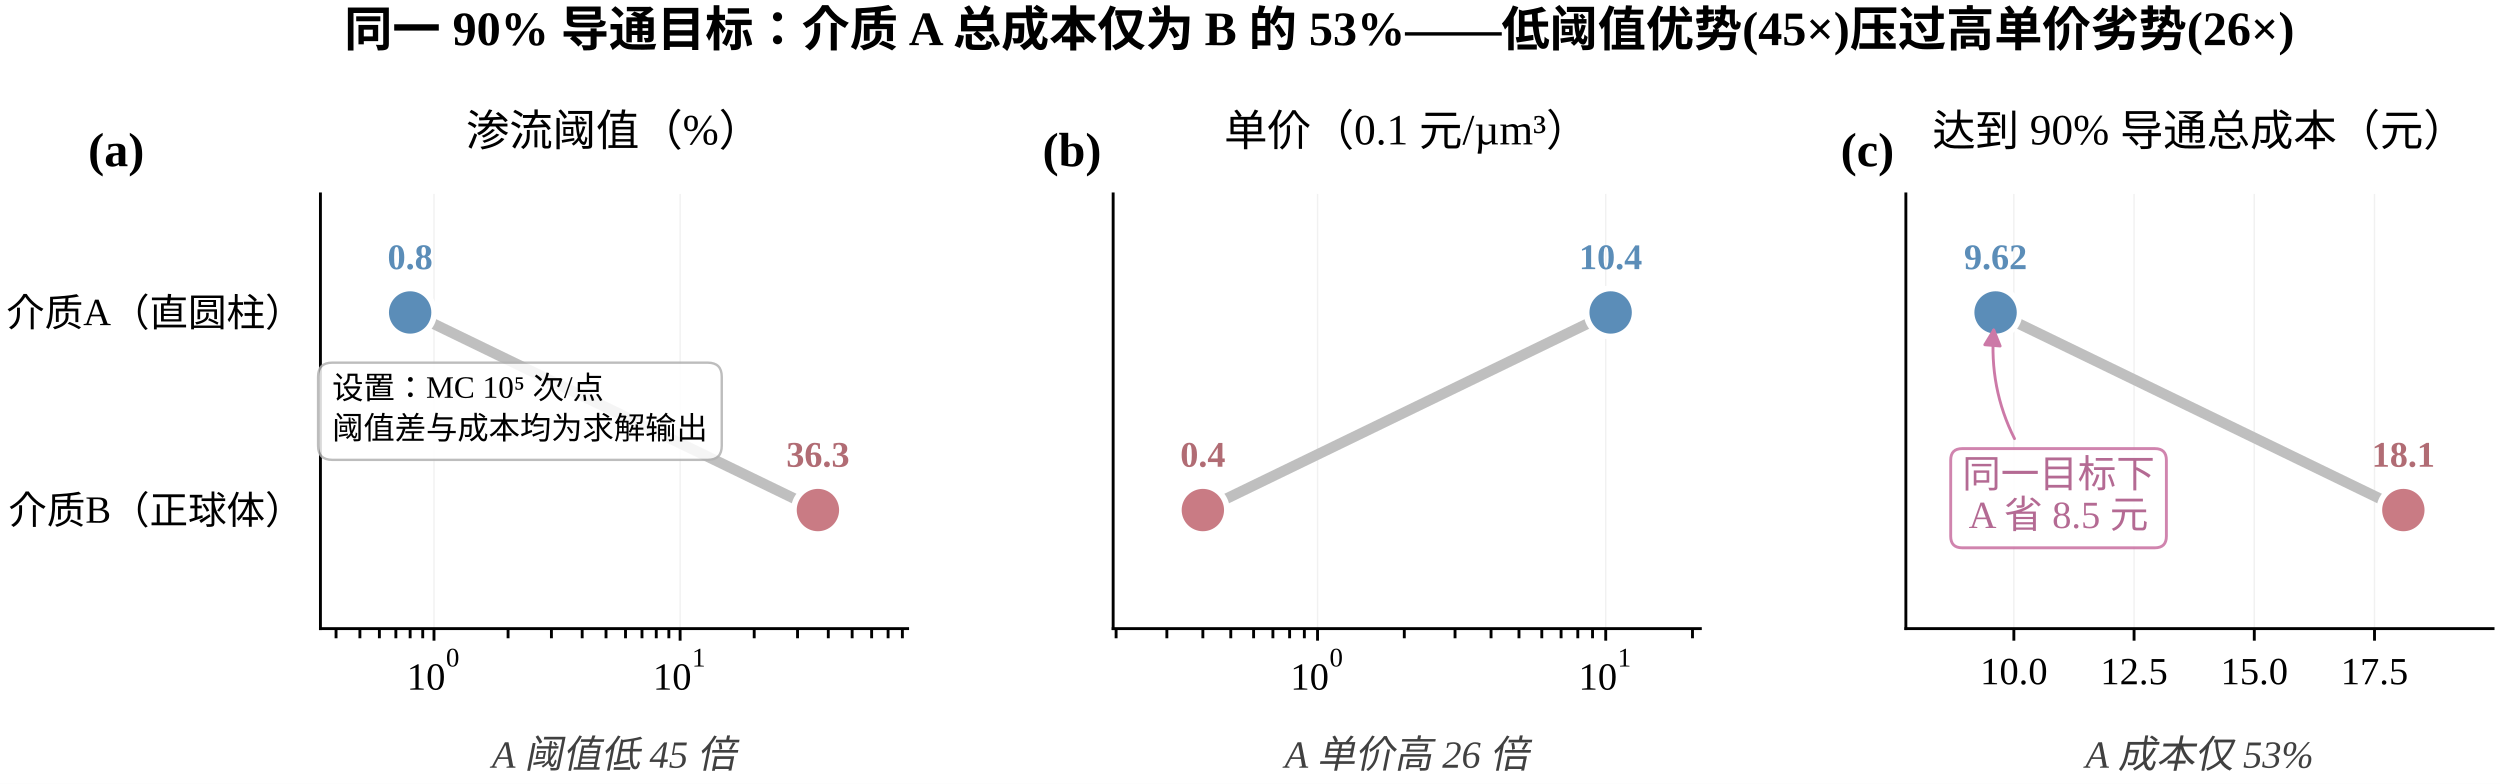
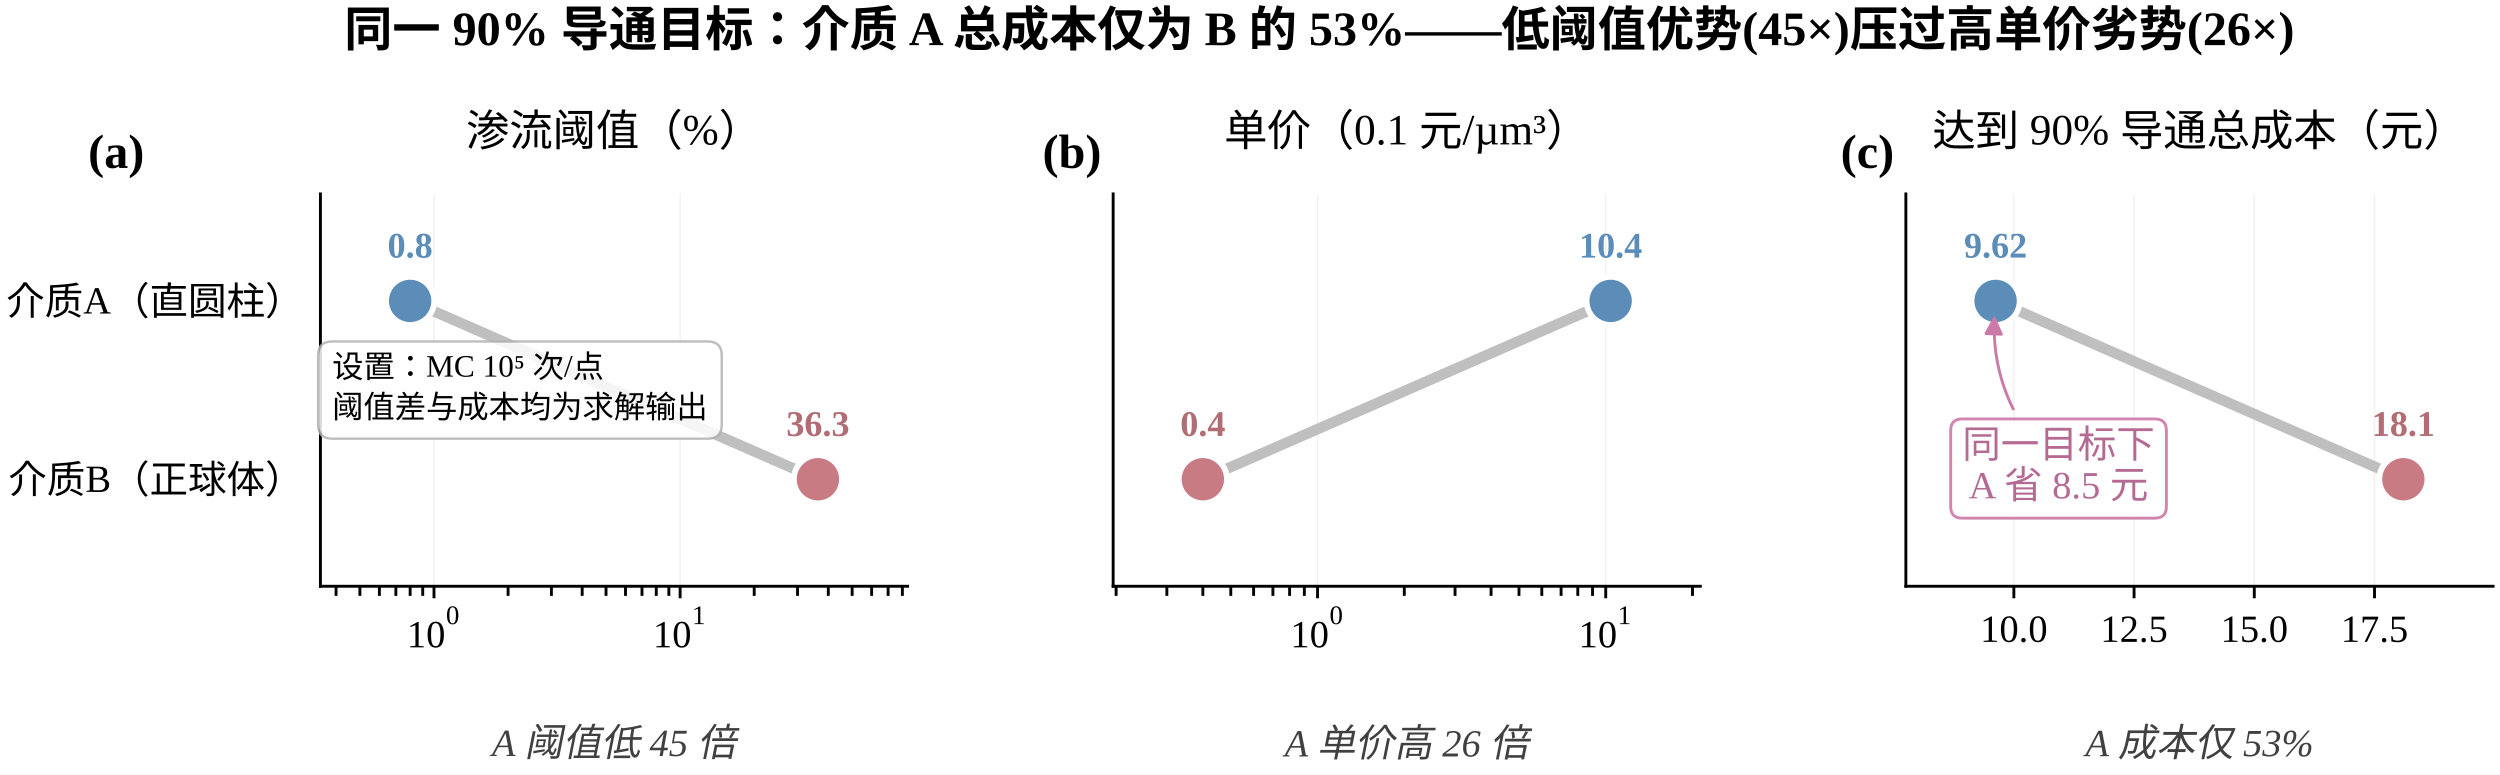
- <svg xmlns="http://www.w3.org/2000/svg" xmlns:xlink="http://www.w3.org/1999/xlink" width="519.304pt" height="162.832pt" viewBox="0 0 519.304 162.832" version="1.1">
+ <svg xmlns="http://www.w3.org/2000/svg" xmlns:xlink="http://www.w3.org/1999/xlink" width="519.304pt" height="160.864pt" viewBox="0 0 519.304 160.864" version="1.1">
  <defs>
    <style type="text/css">*{stroke-linejoin: round; stroke-linecap: butt}</style>
  </defs>
  <g id="figure_1">
    <g id="patch_1">
-       <path d="M 0 162.832  L 519.304 162.832  L 519.304 0  L 0 0  z " style="fill: #ffffff" />
+       <path d="M 0 160.864  L 519.304 160.864  L 519.304 0  L 0 0  z " style="fill: #ffffff" />
    </g>
    <g id="axes_1">
      <g id="patch_2">
-         <path d="M 66.56 130.577  L 188.534 130.577  L 188.534 40.28  L 66.56 40.28  z " style="fill: #ffffff" />
+         <path d="M 66.56 121.777  L 188.534 121.777  L 188.534 40.28  L 66.56 40.28  z " style="fill: #ffffff" />
      </g>
      <g id="matplotlib.axis_1">
        <g id="xtick_1">
          <g id="line2d_1">
-             <path d="M 90.149 130.577  L 90.149 40.28  " clip-path="url(#p84f696a028)" style="fill: none; stroke: #bfbfbf; stroke-opacity: 0.22; stroke-width: 0.3; stroke-linecap: square" />
+             <path d="M 90.149 121.777  L 90.149 40.28  " clip-path="url(#pc37c2bfaa3)" style="fill: none; stroke: #bfbfbf; stroke-opacity: 0.22; stroke-width: 0.3; stroke-linecap: square" />
          </g>
          <g id="line2d_2">
            <defs>
-               <path id="mf8082198b6" d="M 0 0  L 0 2.5  " style="stroke: #000000; stroke-width: 0.6" />
+               <path id="m2e1283805d" d="M 0 0  L 0 2.5  " style="stroke: #000000; stroke-width: 0.6" />
            </defs>
            <g>
-               <use xlink:href="#mf8082198b6" x="90.149" y="130.577" style="stroke: #000000; stroke-width: 0.6" />
+               <use xlink:href="#m2e1283805d" x="90.149" y="121.777" style="stroke: #000000; stroke-width: 0.6" />
            </g>
          </g>
          <g id="text_1">
-             <g transform="translate(84.50941 143.6656)">
+             <g transform="translate(84.50941 134.8656)">
              <text>
                <tspan x="0" y="-0.407" style="font-size: 8px; font-family: 'Times New Roman'">1</tspan>
                <tspan x="4" y="-0.407" style="font-size: 8px; font-family: 'Times New Roman'">0</tspan>
                <tspan x="8.12" y="-5.216" style="font-size: 5.6px; font-family: 'Times New Roman'">0</tspan>
              </text>
            </g>
          </g>
        </g>
        <g id="xtick_2">
          <g id="line2d_3">
-             <path d="M 141.274 130.577  L 141.274 40.28  " clip-path="url(#p84f696a028)" style="fill: none; stroke: #bfbfbf; stroke-opacity: 0.22; stroke-width: 0.3; stroke-linecap: square" />
+             <path d="M 141.274 121.777  L 141.274 40.28  " clip-path="url(#pc37c2bfaa3)" style="fill: none; stroke: #bfbfbf; stroke-opacity: 0.22; stroke-width: 0.3; stroke-linecap: square" />
          </g>
          <g id="line2d_4">
            <g>
-               <use xlink:href="#mf8082198b6" x="141.274" y="130.577" style="stroke: #000000; stroke-width: 0.6" />
+               <use xlink:href="#m2e1283805d" x="141.274" y="121.777" style="stroke: #000000; stroke-width: 0.6" />
            </g>
          </g>
          <g id="text_2">
-             <g transform="translate(135.6341 143.6656)">
+             <g transform="translate(135.6341 134.8656)">
              <text>
                <tspan x="0" y="-0.407" style="font-size: 8px; font-family: 'Times New Roman'">1</tspan>
                <tspan x="4" y="-0.407" style="font-size: 8px; font-family: 'Times New Roman'">0</tspan>
                <tspan x="8.12" y="-5.216" style="font-size: 5.6px; font-family: 'Times New Roman'">1</tspan>
              </text>
            </g>
          </g>
        </g>
        <g id="xtick_3">
          <g id="line2d_5">
            <defs>
-               <path id="m99b3f344c2" d="M 0 0  L 0 2  " style="stroke: #000000; stroke-width: 0.6" />
+               <path id="m98c92df655" d="M 0 0  L 0 2  " style="stroke: #000000; stroke-width: 0.6" />
            </defs>
            <g>
-               <use xlink:href="#m99b3f344c2" x="69.805" y="130.577" style="stroke: #000000; stroke-width: 0.6" />
+               <use xlink:href="#m98c92df655" x="69.805" y="121.777" style="stroke: #000000; stroke-width: 0.6" />
            </g>
          </g>
        </g>
        <g id="xtick_4">
          <g id="line2d_6">
            <g>
-               <use xlink:href="#m99b3f344c2" x="74.759" y="130.577" style="stroke: #000000; stroke-width: 0.6" />
+               <use xlink:href="#m98c92df655" x="74.759" y="121.777" style="stroke: #000000; stroke-width: 0.6" />
            </g>
          </g>
        </g>
        <g id="xtick_5">
          <g id="line2d_7">
            <g>
-               <use xlink:href="#m99b3f344c2" x="78.807" y="130.577" style="stroke: #000000; stroke-width: 0.6" />
+               <use xlink:href="#m98c92df655" x="78.807" y="121.777" style="stroke: #000000; stroke-width: 0.6" />
            </g>
          </g>
        </g>
        <g id="xtick_6">
          <g id="line2d_8">
            <g>
-               <use xlink:href="#m99b3f344c2" x="82.23" y="130.577" style="stroke: #000000; stroke-width: 0.6" />
+               <use xlink:href="#m98c92df655" x="82.23" y="121.777" style="stroke: #000000; stroke-width: 0.6" />
            </g>
          </g>
        </g>
        <g id="xtick_7">
          <g id="line2d_9">
            <g>
-               <use xlink:href="#m99b3f344c2" x="85.195" y="130.577" style="stroke: #000000; stroke-width: 0.6" />
+               <use xlink:href="#m98c92df655" x="85.195" y="121.777" style="stroke: #000000; stroke-width: 0.6" />
            </g>
          </g>
        </g>
        <g id="xtick_8">
          <g id="line2d_10">
            <g>
-               <use xlink:href="#m99b3f344c2" x="87.81" y="130.577" style="stroke: #000000; stroke-width: 0.6" />
+               <use xlink:href="#m98c92df655" x="87.81" y="121.777" style="stroke: #000000; stroke-width: 0.6" />
            </g>
          </g>
        </g>
        <g id="xtick_9">
          <g id="line2d_11">
            <g>
-               <use xlink:href="#m99b3f344c2" x="105.539" y="130.577" style="stroke: #000000; stroke-width: 0.6" />
+               <use xlink:href="#m98c92df655" x="105.539" y="121.777" style="stroke: #000000; stroke-width: 0.6" />
            </g>
          </g>
        </g>
        <g id="xtick_10">
          <g id="line2d_12">
            <g>
-               <use xlink:href="#m99b3f344c2" x="114.542" y="130.577" style="stroke: #000000; stroke-width: 0.6" />
+               <use xlink:href="#m98c92df655" x="114.542" y="121.777" style="stroke: #000000; stroke-width: 0.6" />
            </g>
          </g>
        </g>
        <g id="xtick_11">
          <g id="line2d_13">
            <g>
-               <use xlink:href="#m99b3f344c2" x="120.93" y="130.577" style="stroke: #000000; stroke-width: 0.6" />
+               <use xlink:href="#m98c92df655" x="120.93" y="121.777" style="stroke: #000000; stroke-width: 0.6" />
            </g>
          </g>
        </g>
        <g id="xtick_12">
          <g id="line2d_14">
            <g>
-               <use xlink:href="#m99b3f344c2" x="125.884" y="130.577" style="stroke: #000000; stroke-width: 0.6" />
+               <use xlink:href="#m98c92df655" x="125.884" y="121.777" style="stroke: #000000; stroke-width: 0.6" />
            </g>
          </g>
        </g>
        <g id="xtick_13">
          <g id="line2d_15">
            <g>
-               <use xlink:href="#m99b3f344c2" x="129.932" y="130.577" style="stroke: #000000; stroke-width: 0.6" />
+               <use xlink:href="#m98c92df655" x="129.932" y="121.777" style="stroke: #000000; stroke-width: 0.6" />
            </g>
          </g>
        </g>
        <g id="xtick_14">
          <g id="line2d_16">
            <g>
-               <use xlink:href="#m99b3f344c2" x="133.355" y="130.577" style="stroke: #000000; stroke-width: 0.6" />
+               <use xlink:href="#m98c92df655" x="133.355" y="121.777" style="stroke: #000000; stroke-width: 0.6" />
            </g>
          </g>
        </g>
        <g id="xtick_15">
          <g id="line2d_17">
            <g>
-               <use xlink:href="#m99b3f344c2" x="136.32" y="130.577" style="stroke: #000000; stroke-width: 0.6" />
+               <use xlink:href="#m98c92df655" x="136.32" y="121.777" style="stroke: #000000; stroke-width: 0.6" />
            </g>
          </g>
        </g>
        <g id="xtick_16">
          <g id="line2d_18">
            <g>
-               <use xlink:href="#m99b3f344c2" x="138.935" y="130.577" style="stroke: #000000; stroke-width: 0.6" />
+               <use xlink:href="#m98c92df655" x="138.935" y="121.777" style="stroke: #000000; stroke-width: 0.6" />
            </g>
          </g>
        </g>
        <g id="xtick_17">
          <g id="line2d_19">
            <g>
-               <use xlink:href="#m99b3f344c2" x="156.664" y="130.577" style="stroke: #000000; stroke-width: 0.6" />
+               <use xlink:href="#m98c92df655" x="156.664" y="121.777" style="stroke: #000000; stroke-width: 0.6" />
            </g>
          </g>
        </g>
        <g id="xtick_18">
          <g id="line2d_20">
            <g>
-               <use xlink:href="#m99b3f344c2" x="165.667" y="130.577" style="stroke: #000000; stroke-width: 0.6" />
+               <use xlink:href="#m98c92df655" x="165.667" y="121.777" style="stroke: #000000; stroke-width: 0.6" />
            </g>
          </g>
        </g>
        <g id="xtick_19">
          <g id="line2d_21">
            <g>
-               <use xlink:href="#m99b3f344c2" x="172.054" y="130.577" style="stroke: #000000; stroke-width: 0.6" />
+               <use xlink:href="#m98c92df655" x="172.054" y="121.777" style="stroke: #000000; stroke-width: 0.6" />
            </g>
          </g>
        </g>
        <g id="xtick_20">
          <g id="line2d_22">
            <g>
-               <use xlink:href="#m99b3f344c2" x="177.009" y="130.577" style="stroke: #000000; stroke-width: 0.6" />
+               <use xlink:href="#m98c92df655" x="177.009" y="121.777" style="stroke: #000000; stroke-width: 0.6" />
            </g>
          </g>
        </g>
        <g id="xtick_21">
          <g id="line2d_23">
            <g>
-               <use xlink:href="#m99b3f344c2" x="181.057" y="130.577" style="stroke: #000000; stroke-width: 0.6" />
+               <use xlink:href="#m98c92df655" x="181.057" y="121.777" style="stroke: #000000; stroke-width: 0.6" />
            </g>
          </g>
        </g>
        <g id="xtick_22">
          <g id="line2d_24">
            <g>
-               <use xlink:href="#m99b3f344c2" x="184.479" y="130.577" style="stroke: #000000; stroke-width: 0.6" />
+               <use xlink:href="#m98c92df655" x="184.479" y="121.777" style="stroke: #000000; stroke-width: 0.6" />
            </g>
          </g>
        </g>
        <g id="xtick_23">
          <g id="line2d_25">
            <g>
-               <use xlink:href="#m99b3f344c2" x="187.444" y="130.577" style="stroke: #000000; stroke-width: 0.6" />
+               <use xlink:href="#m98c92df655" x="187.444" y="121.777" style="stroke: #000000; stroke-width: 0.6" />
            </g>
          </g>
        </g>
      </g>
      <g id="matplotlib.axis_2">
        <g id="ytick_1">
          <g id="line2d_26" />
          <g id="text_3">
-             <text style="font-size: 8px; font-family: 'Times New Roman', 'STIXGeneral', 'DejaVu Serif', 'SimSun', 'STSong', 'STZhongsong', 'Microsoft YaHei', 'SimHei'; text-anchor: end" x="63.06" y="67.785" transform="rotate(-0 63.06 67.7852)">介质A（直圆柱）</text>
+             <text style="font-size: 8px; font-family: 'Times New Roman', 'STIXGeneral', 'DejaVu Serif', 'SimSun', 'STSong', 'STZhongsong', 'Microsoft YaHei', 'SimHei'; text-anchor: end" x="63.06" y="65.385" transform="rotate(-0 63.06 65.38519)">介质A（直圆柱）</text>
          </g>
        </g>
        <g id="ytick_2">
          <g id="line2d_27" />
          <g id="text_4">
-             <text style="font-size: 8px; font-family: 'Times New Roman', 'STIXGeneral', 'DejaVu Serif', 'SimSun', 'STSong', 'STZhongsong', 'Microsoft YaHei', 'SimHei'; text-anchor: end" x="63.06" y="108.829" transform="rotate(-0 63.06 108.8292)">介质B（正球体）</text>
+             <text style="font-size: 8px; font-family: 'Times New Roman', 'STIXGeneral', 'DejaVu Serif', 'SimSun', 'STSong', 'STZhongsong', 'Microsoft YaHei', 'SimHei'; text-anchor: end" x="63.06" y="102.429" transform="rotate(-0 63.06 102.4292)">介质B（正球体）</text>
          </g>
        </g>
      </g>
      <g id="line2d_28">
-         <path d="M 85.195 64.906  L 169.899 105.95  " clip-path="url(#p84f696a028)" style="fill: none; stroke: #bfbfbf; stroke-width: 2.2; stroke-linecap: square" />
+         <path d="M 85.195 62.506  L 169.899 99.55  " clip-path="url(#pc37c2bfaa3)" style="fill: none; stroke: #bfbfbf; stroke-width: 2.2; stroke-linecap: square" />
      </g>
      <g id="patch_3">
-         <path d="M 66.56 130.577  L 66.56 40.28  " style="fill: none; stroke: #000000; stroke-width: 0.6; stroke-linejoin: miter; stroke-linecap: square" />
+         <path d="M 66.56 121.777  L 66.56 40.28  " style="fill: none; stroke: #000000; stroke-width: 0.6; stroke-linejoin: miter; stroke-linecap: square" />
      </g>
      <g id="patch_4">
-         <path d="M 66.56 130.577  L 188.534 130.577  " style="fill: none; stroke: #000000; stroke-width: 0.6; stroke-linejoin: miter; stroke-linecap: square" />
+         <path d="M 66.56 121.777  L 188.534 121.777  " style="fill: none; stroke: #000000; stroke-width: 0.6; stroke-linejoin: miter; stroke-linecap: square" />
      </g>
      <g id="line2d_29">
        <defs>
-           <path id="md9b7b7afb7" d="M 0 5  C 1.326 5 2.598 4.473 3.536 3.536  C 4.473 2.598 5 1.326 5 0  C 5 -1.326 4.473 -2.598 3.536 -3.536  C 2.598 -4.473 1.326 -5 0 -5  C -1.326 -5 -2.598 -4.473 -3.536 -3.536  C -4.473 -2.598 -5 -1.326 -5 0  C -5 1.326 -4.473 2.598 -3.536 3.536  C -2.598 4.473 -1.326 5 0 5  z " style="stroke: #ffffff; stroke-width: 1.2" />
+           <path id="mb25aea9c39" d="M 0 5  C 1.326 5 2.598 4.473 3.536 3.536  C 4.473 2.598 5 1.326 5 0  C 5 -1.326 4.473 -2.598 3.536 -3.536  C 2.598 -4.473 1.326 -5 0 -5  C -1.326 -5 -2.598 -4.473 -3.536 -3.536  C -4.473 -2.598 -5 -1.326 -5 0  C -5 1.326 -4.473 2.598 -3.536 3.536  C -2.598 4.473 -1.326 5 0 5  z " style="stroke: #ffffff; stroke-width: 1.2" />
        </defs>
-         <g clip-path="url(#p84f696a028)">
-           <use xlink:href="#md9b7b7afb7" x="85.195" y="64.906" style="fill: #5b8db8; stroke: #ffffff; stroke-width: 1.2" />
+         <g clip-path="url(#pc37c2bfaa3)">
+           <use xlink:href="#mb25aea9c39" x="85.195" y="62.506" style="fill: #5b8db8; stroke: #ffffff; stroke-width: 1.2" />
        </g>
      </g>
      <g id="text_5">
-         <text style="font-weight: 700; font-size: 7.5px; font-family: 'Times New Roman', 'STIXGeneral', 'DejaVu Serif', 'SimSun', 'STSong', 'STZhongsong', 'Microsoft YaHei', 'SimHei'; text-anchor: middle; fill: #5b8db8" x="85.195" y="55.906" transform="rotate(-0 85.19492 55.90644)">0.8</text>
+         <text style="font-weight: 700; font-size: 7.5px; font-family: 'Times New Roman', 'STIXGeneral', 'DejaVu Serif', 'SimSun', 'STSong', 'STZhongsong', 'Microsoft YaHei', 'SimHei'; text-anchor: middle; fill: #5b8db8" x="85.195" y="53.506" transform="rotate(-0 85.19492 53.50644)">0.8</text>
      </g>
      <g id="line2d_30">
        <defs>
-           <path id="m320e3aeaca" d="M 0 5  C 1.326 5 2.598 4.473 3.536 3.536  C 4.473 2.598 5 1.326 5 0  C 5 -1.326 4.473 -2.598 3.536 -3.536  C 2.598 -4.473 1.326 -5 0 -5  C -1.326 -5 -2.598 -4.473 -3.536 -3.536  C -4.473 -2.598 -5 -1.326 -5 0  C -5 1.326 -4.473 2.598 -3.536 3.536  C -2.598 4.473 -1.326 5 0 5  z " style="stroke: #ffffff; stroke-width: 1.2" />
+           <path id="m82c1c2d9e1" d="M 0 5  C 1.326 5 2.598 4.473 3.536 3.536  C 4.473 2.598 5 1.326 5 0  C 5 -1.326 4.473 -2.598 3.536 -3.536  C 2.598 -4.473 1.326 -5 0 -5  C -1.326 -5 -2.598 -4.473 -3.536 -3.536  C -4.473 -2.598 -5 -1.326 -5 0  C -5 1.326 -4.473 2.598 -3.536 3.536  C -2.598 4.473 -1.326 5 0 5  z " style="stroke: #ffffff; stroke-width: 1.2" />
        </defs>
-         <g clip-path="url(#p84f696a028)">
-           <use xlink:href="#m320e3aeaca" x="169.899" y="105.95" style="fill: #c97b84; stroke: #ffffff; stroke-width: 1.2" />
+         <g clip-path="url(#pc37c2bfaa3)">
+           <use xlink:href="#m82c1c2d9e1" x="169.899" y="99.55" style="fill: #c97b84; stroke: #ffffff; stroke-width: 1.2" />
        </g>
      </g>
      <g id="text_6">
-         <text style="font-weight: 700; font-size: 7.5px; font-family: 'Times New Roman', 'STIXGeneral', 'DejaVu Serif', 'SimSun', 'STSong', 'STZhongsong', 'Microsoft YaHei', 'SimHei'; text-anchor: middle; fill: #b16c74" x="169.899" y="96.95" transform="rotate(-0 169.8991 96.95047)">36.3</text>
+         <text style="font-weight: 700; font-size: 7.5px; font-family: 'Times New Roman', 'STIXGeneral', 'DejaVu Serif', 'SimSun', 'STSong', 'STZhongsong', 'Microsoft YaHei', 'SimHei'; text-anchor: middle; fill: #b16c74" x="169.899" y="90.55" transform="rotate(-0 169.8991 90.55047)">36.3</text>
      </g>
      <g id="text_7">
-         <text style="font-style: italic; font-size: 8px; font-family: 'Times New Roman', 'STIXGeneral', 'DejaVu Serif', 'SimSun', 'STSong', 'STZhongsong', 'Microsoft YaHei', 'SimHei'; text-anchor: middle; fill: #404040" x="127.547" y="159.472" transform="rotate(-0 127.547 159.4719)">A 阈值低 45 倍</text>
+         <text style="font-style: italic; font-size: 8px; font-family: 'Times New Roman', 'STIXGeneral', 'DejaVu Serif', 'SimSun', 'STSong', 'STZhongsong', 'Microsoft YaHei', 'SimHei'; text-anchor: middle; fill: #404040" x="127.547" y="157.041" transform="rotate(-0 127.547 157.0406)">A 阈值低 45 倍</text>
      </g>
      <g id="text_8">
-         <text style="font-weight: 700; font-size: 10px; font-family: 'Times New Roman', 'STIXGeneral', 'DejaVu Serif', 'SimSun', 'STSong', 'STZhongsong', 'Microsoft YaHei', 'SimHei'; text-anchor: end" x="29.968" y="34.529" transform="rotate(-0 29.96779 34.52909)">(a)</text>
+         <text style="font-weight: 700; font-size: 10px; font-family: 'Times New Roman', 'STIXGeneral', 'DejaVu Serif', 'SimSun', 'STSong', 'STZhongsong', 'Microsoft YaHei', 'SimHei'; text-anchor: end" x="29.968" y="34.881" transform="rotate(-0 29.96779 34.8811)">(a)</text>
      </g>
      <g id="text_9">
        <text style="font-size: 9px; font-family: 'Times New Roman', 'STIXGeneral', 'DejaVu Serif', 'SimSun', 'STSong', 'STZhongsong', 'Microsoft YaHei', 'SimHei'; text-anchor: middle" x="127.547" y="30.28" transform="rotate(-0 127.547 30.28003)">渗流阈值（%）</text>
      </g>
      <g id="text_10">
        <g id="patch_5">
-           <path d="M 68.999 95.521  L 146.999 95.521  Q 149.924 95.521 149.924 92.596  L 149.924 78.26  Q 149.924 75.335 146.999 75.335  L 68.999 75.335  Q 66.074 75.335 66.074 78.26  L 66.074 92.596  Q 66.074 95.521 68.999 95.521  z " style="fill: #ffffff; opacity: 0.85; stroke: #b2b2b2; stroke-width: 0.5; stroke-linejoin: miter" />
-         </g>
-         <text style="font-size: 6.5px; font-family: 'Times New Roman', 'STIXGeneral', 'DejaVu Serif', 'SimSun', 'STSong', 'STZhongsong', 'Microsoft YaHei', 'SimHei'" transform="translate(68.99948 82.83684)">设置：MC 10⁵ 次/点</text>
-         <text style="font-size: 6.5px; font-family: 'Times New Roman', 'STIXGeneral', 'DejaVu Serif', 'SimSun', 'STSong', 'STZhongsong', 'Microsoft YaHei', 'SimHei'" transform="translate(68.99948 91.20609)">阈值差与成本均为求解输出</text>
+           <path d="M 68.999 91.121  L 146.999 91.121  Q 149.924 91.121 149.924 88.196  L 149.924 73.86  Q 149.924 70.935 146.999 70.935  L 68.999 70.935  Q 66.074 70.935 66.074 73.86  L 66.074 88.196  Q 66.074 91.121 68.999 91.121  z " style="fill: #ffffff; opacity: 0.85; stroke: #b2b2b2; stroke-width: 0.5; stroke-linejoin: miter" />
+         </g>
+         <text style="font-size: 6.5px; font-family: 'Times New Roman', 'STIXGeneral', 'DejaVu Serif', 'SimSun', 'STSong', 'STZhongsong', 'Microsoft YaHei', 'SimHei'" transform="translate(68.99948 78.43684)">设置：MC 10⁵ 次/点</text>
+         <text style="font-size: 6.5px; font-family: 'Times New Roman', 'STIXGeneral', 'DejaVu Serif', 'SimSun', 'STSong', 'STZhongsong', 'Microsoft YaHei', 'SimHei'" transform="translate(68.99948 86.80609)">阈值差与成本均为求解输出</text>
      </g>
    </g>
    <g id="axes_2">
      <g id="patch_6">
-         <path d="M 231.225 130.577  L 353.199 130.577  L 353.199 40.28  L 231.225 40.28  z " style="fill: #ffffff" />
+         <path d="M 231.225 121.777  L 353.199 121.777  L 353.199 40.28  L 231.225 40.28  z " style="fill: #ffffff" />
      </g>
      <g id="matplotlib.axis_3">
        <g id="xtick_24">
          <g id="line2d_31">
-             <path d="M 273.682 130.577  L 273.682 40.28  " clip-path="url(#p5df353b057)" style="fill: none; stroke: #bfbfbf; stroke-opacity: 0.22; stroke-width: 0.3; stroke-linecap: square" />
+             <path d="M 273.682 121.777  L 273.682 40.28  " clip-path="url(#p5496e999b7)" style="fill: none; stroke: #bfbfbf; stroke-opacity: 0.22; stroke-width: 0.3; stroke-linecap: square" />
          </g>
          <g id="line2d_32">
            <g>
-               <use xlink:href="#mf8082198b6" x="273.682" y="130.577" style="stroke: #000000; stroke-width: 0.6" />
+               <use xlink:href="#m2e1283805d" x="273.682" y="121.777" style="stroke: #000000; stroke-width: 0.6" />
            </g>
          </g>
          <g id="text_11">
-             <g transform="translate(268.0417 143.6656)">
+             <g transform="translate(268.0417 134.8656)">
              <text>
                <tspan x="0" y="-0.407" style="font-size: 8px; font-family: 'Times New Roman'">1</tspan>
                <tspan x="4" y="-0.407" style="font-size: 8px; font-family: 'Times New Roman'">0</tspan>
                <tspan x="8.12" y="-5.216" style="font-size: 5.6px; font-family: 'Times New Roman'">0</tspan>
              </text>
            </g>
          </g>
        </g>
        <g id="xtick_25">
          <g id="line2d_33">
-             <path d="M 333.544 130.577  L 333.544 40.28  " clip-path="url(#p5df353b057)" style="fill: none; stroke: #bfbfbf; stroke-opacity: 0.22; stroke-width: 0.3; stroke-linecap: square" />
+             <path d="M 333.544 121.777  L 333.544 40.28  " clip-path="url(#p5496e999b7)" style="fill: none; stroke: #bfbfbf; stroke-opacity: 0.22; stroke-width: 0.3; stroke-linecap: square" />
          </g>
          <g id="line2d_34">
            <g>
-               <use xlink:href="#mf8082198b6" x="333.544" y="130.577" style="stroke: #000000; stroke-width: 0.6" />
+               <use xlink:href="#m2e1283805d" x="333.544" y="121.777" style="stroke: #000000; stroke-width: 0.6" />
            </g>
          </g>
          <g id="text_12">
-             <g transform="translate(327.9044 143.6656)">
+             <g transform="translate(327.9044 134.8656)">
              <text>
                <tspan x="0" y="-0.407" style="font-size: 8px; font-family: 'Times New Roman'">1</tspan>
                <tspan x="4" y="-0.407" style="font-size: 8px; font-family: 'Times New Roman'">0</tspan>
                <tspan x="8.12" y="-5.216" style="font-size: 5.6px; font-family: 'Times New Roman'">1</tspan>
              </text>
            </g>
          </g>
        </g>
        <g id="xtick_26">
          <g id="line2d_35">
            <g>
-               <use xlink:href="#m99b3f344c2" x="231.839" y="130.577" style="stroke: #000000; stroke-width: 0.6" />
+               <use xlink:href="#m98c92df655" x="231.839" y="121.777" style="stroke: #000000; stroke-width: 0.6" />
            </g>
          </g>
        </g>
        <g id="xtick_27">
          <g id="line2d_36">
            <g>
-               <use xlink:href="#m99b3f344c2" x="242.381" y="130.577" style="stroke: #000000; stroke-width: 0.6" />
+               <use xlink:href="#m98c92df655" x="242.381" y="121.777" style="stroke: #000000; stroke-width: 0.6" />
            </g>
          </g>
        </g>
        <g id="xtick_28">
          <g id="line2d_37">
            <g>
-               <use xlink:href="#m99b3f344c2" x="249.86" y="130.577" style="stroke: #000000; stroke-width: 0.6" />
+               <use xlink:href="#m98c92df655" x="249.86" y="121.777" style="stroke: #000000; stroke-width: 0.6" />
            </g>
          </g>
        </g>
        <g id="xtick_29">
          <g id="line2d_38">
            <g>
-               <use xlink:href="#m99b3f344c2" x="255.661" y="130.577" style="stroke: #000000; stroke-width: 0.6" />
+               <use xlink:href="#m98c92df655" x="255.661" y="121.777" style="stroke: #000000; stroke-width: 0.6" />
            </g>
          </g>
        </g>
        <g id="xtick_30">
          <g id="line2d_39">
            <g>
-               <use xlink:href="#m99b3f344c2" x="260.401" y="130.577" style="stroke: #000000; stroke-width: 0.6" />
+               <use xlink:href="#m98c92df655" x="260.401" y="121.777" style="stroke: #000000; stroke-width: 0.6" />
            </g>
          </g>
        </g>
        <g id="xtick_31">
          <g id="line2d_40">
            <g>
-               <use xlink:href="#m99b3f344c2" x="264.409" y="130.577" style="stroke: #000000; stroke-width: 0.6" />
+               <use xlink:href="#m98c92df655" x="264.409" y="121.777" style="stroke: #000000; stroke-width: 0.6" />
            </g>
          </g>
        </g>
        <g id="xtick_32">
          <g id="line2d_41">
            <g>
-               <use xlink:href="#m99b3f344c2" x="267.88" y="130.577" style="stroke: #000000; stroke-width: 0.6" />
+               <use xlink:href="#m98c92df655" x="267.88" y="121.777" style="stroke: #000000; stroke-width: 0.6" />
            </g>
          </g>
        </g>
        <g id="xtick_33">
          <g id="line2d_42">
            <g>
-               <use xlink:href="#m99b3f344c2" x="270.942" y="130.577" style="stroke: #000000; stroke-width: 0.6" />
+               <use xlink:href="#m98c92df655" x="270.942" y="121.777" style="stroke: #000000; stroke-width: 0.6" />
            </g>
          </g>
        </g>
        <g id="xtick_34">
          <g id="line2d_43">
            <g>
-               <use xlink:href="#m99b3f344c2" x="291.702" y="130.577" style="stroke: #000000; stroke-width: 0.6" />
+               <use xlink:href="#m98c92df655" x="291.702" y="121.777" style="stroke: #000000; stroke-width: 0.6" />
            </g>
          </g>
        </g>
        <g id="xtick_35">
          <g id="line2d_44">
            <g>
-               <use xlink:href="#m99b3f344c2" x="302.243" y="130.577" style="stroke: #000000; stroke-width: 0.6" />
+               <use xlink:href="#m98c92df655" x="302.243" y="121.777" style="stroke: #000000; stroke-width: 0.6" />
            </g>
          </g>
        </g>
        <g id="xtick_36">
          <g id="line2d_45">
            <g>
-               <use xlink:href="#m99b3f344c2" x="309.723" y="130.577" style="stroke: #000000; stroke-width: 0.6" />
+               <use xlink:href="#m98c92df655" x="309.723" y="121.777" style="stroke: #000000; stroke-width: 0.6" />
            </g>
          </g>
        </g>
        <g id="xtick_37">
          <g id="line2d_46">
            <g>
-               <use xlink:href="#m99b3f344c2" x="315.524" y="130.577" style="stroke: #000000; stroke-width: 0.6" />
+               <use xlink:href="#m98c92df655" x="315.524" y="121.777" style="stroke: #000000; stroke-width: 0.6" />
            </g>
          </g>
        </g>
        <g id="xtick_38">
          <g id="line2d_47">
            <g>
-               <use xlink:href="#m99b3f344c2" x="320.264" y="130.577" style="stroke: #000000; stroke-width: 0.6" />
+               <use xlink:href="#m98c92df655" x="320.264" y="121.777" style="stroke: #000000; stroke-width: 0.6" />
            </g>
          </g>
        </g>
        <g id="xtick_39">
          <g id="line2d_48">
            <g>
-               <use xlink:href="#m99b3f344c2" x="324.272" y="130.577" style="stroke: #000000; stroke-width: 0.6" />
+               <use xlink:href="#m98c92df655" x="324.272" y="121.777" style="stroke: #000000; stroke-width: 0.6" />
            </g>
          </g>
        </g>
        <g id="xtick_40">
          <g id="line2d_49">
            <g>
-               <use xlink:href="#m99b3f344c2" x="327.743" y="130.577" style="stroke: #000000; stroke-width: 0.6" />
+               <use xlink:href="#m98c92df655" x="327.743" y="121.777" style="stroke: #000000; stroke-width: 0.6" />
            </g>
          </g>
        </g>
        <g id="xtick_41">
          <g id="line2d_50">
            <g>
-               <use xlink:href="#m99b3f344c2" x="330.805" y="130.577" style="stroke: #000000; stroke-width: 0.6" />
+               <use xlink:href="#m98c92df655" x="330.805" y="121.777" style="stroke: #000000; stroke-width: 0.6" />
            </g>
          </g>
        </g>
        <g id="xtick_42">
          <g id="line2d_51">
            <g>
-               <use xlink:href="#m99b3f344c2" x="351.565" y="130.577" style="stroke: #000000; stroke-width: 0.6" />
+               <use xlink:href="#m98c92df655" x="351.565" y="121.777" style="stroke: #000000; stroke-width: 0.6" />
            </g>
          </g>
        </g>
      </g>
      <g id="matplotlib.axis_4">
        <g id="ytick_3">
          <g id="line2d_52" />
        </g>
        <g id="ytick_4">
          <g id="line2d_53" />
        </g>
      </g>
      <g id="line2d_54">
-         <path d="M 334.564 64.906  L 249.86 105.95  " clip-path="url(#p5df353b057)" style="fill: none; stroke: #bfbfbf; stroke-width: 2.2; stroke-linecap: square" />
+         <path d="M 334.564 62.506  L 249.86 99.55  " clip-path="url(#p5496e999b7)" style="fill: none; stroke: #bfbfbf; stroke-width: 2.2; stroke-linecap: square" />
      </g>
      <g id="patch_7">
-         <path d="M 231.225 130.577  L 231.225 40.28  " style="fill: none; stroke: #000000; stroke-width: 0.6; stroke-linejoin: miter; stroke-linecap: square" />
+         <path d="M 231.225 121.777  L 231.225 40.28  " style="fill: none; stroke: #000000; stroke-width: 0.6; stroke-linejoin: miter; stroke-linecap: square" />
      </g>
      <g id="patch_8">
-         <path d="M 231.225 130.577  L 353.199 130.577  " style="fill: none; stroke: #000000; stroke-width: 0.6; stroke-linejoin: miter; stroke-linecap: square" />
+         <path d="M 231.225 121.777  L 353.199 121.777  " style="fill: none; stroke: #000000; stroke-width: 0.6; stroke-linejoin: miter; stroke-linecap: square" />
      </g>
      <g id="line2d_55">
-         <g clip-path="url(#p5df353b057)">
-           <use xlink:href="#md9b7b7afb7" x="334.564" y="64.906" style="fill: #5b8db8; stroke: #ffffff; stroke-width: 1.2" />
+         <g clip-path="url(#p5496e999b7)">
+           <use xlink:href="#mb25aea9c39" x="334.564" y="62.506" style="fill: #5b8db8; stroke: #ffffff; stroke-width: 1.2" />
        </g>
      </g>
      <g id="text_13">
-         <text style="font-weight: 700; font-size: 7.5px; font-family: 'Times New Roman', 'STIXGeneral', 'DejaVu Serif', 'SimSun', 'STSong', 'STZhongsong', 'Microsoft YaHei', 'SimHei'; text-anchor: middle; fill: #5b8db8" x="334.564" y="55.906" transform="rotate(-0 334.5641 55.90644)">10.4</text>
+         <text style="font-weight: 700; font-size: 7.5px; font-family: 'Times New Roman', 'STIXGeneral', 'DejaVu Serif', 'SimSun', 'STSong', 'STZhongsong', 'Microsoft YaHei', 'SimHei'; text-anchor: middle; fill: #5b8db8" x="334.564" y="53.506" transform="rotate(-0 334.5641 53.50644)">10.4</text>
      </g>
      <g id="line2d_56">
-         <g clip-path="url(#p5df353b057)">
-           <use xlink:href="#m320e3aeaca" x="249.86" y="105.95" style="fill: #c97b84; stroke: #ffffff; stroke-width: 1.2" />
+         <g clip-path="url(#p5496e999b7)">
+           <use xlink:href="#m82c1c2d9e1" x="249.86" y="99.55" style="fill: #c97b84; stroke: #ffffff; stroke-width: 1.2" />
        </g>
      </g>
      <g id="text_14">
-         <text style="font-weight: 700; font-size: 7.5px; font-family: 'Times New Roman', 'STIXGeneral', 'DejaVu Serif', 'SimSun', 'STSong', 'STZhongsong', 'Microsoft YaHei', 'SimHei'; text-anchor: middle; fill: #b16c74" x="249.86" y="96.95" transform="rotate(-0 249.8599 96.95047)">0.4</text>
+         <text style="font-weight: 700; font-size: 7.5px; font-family: 'Times New Roman', 'STIXGeneral', 'DejaVu Serif', 'SimSun', 'STSong', 'STZhongsong', 'Microsoft YaHei', 'SimHei'; text-anchor: middle; fill: #b16c74" x="249.86" y="90.55" transform="rotate(-0 249.8599 90.55047)">0.4</text>
      </g>
      <g id="text_15">
-         <text style="font-style: italic; font-size: 8px; font-family: 'Times New Roman', 'STIXGeneral', 'DejaVu Serif', 'SimSun', 'STSong', 'STZhongsong', 'Microsoft YaHei', 'SimHei'; text-anchor: middle; fill: #404040" x="292.212" y="159.472" transform="rotate(-0 292.212 159.4719)">A 单价高 26 倍</text>
+         <text style="font-style: italic; font-size: 8px; font-family: 'Times New Roman', 'STIXGeneral', 'DejaVu Serif', 'SimSun', 'STSong', 'STZhongsong', 'Microsoft YaHei', 'SimHei'; text-anchor: middle; fill: #404040" x="292.212" y="157.134" transform="rotate(-0 292.212 157.1344)">A 单价高 26 倍</text>
      </g>
      <g id="text_16">
-         <text style="font-weight: 700; font-size: 10px; font-family: 'Times New Roman', 'STIXGeneral', 'DejaVu Serif', 'SimSun', 'STSong', 'STZhongsong', 'Microsoft YaHei', 'SimHei'; text-anchor: end" x="228.785" y="34.529" transform="rotate(-0 228.7855 34.52909)">(b)</text>
+         <text style="font-weight: 700; font-size: 10px; font-family: 'Times New Roman', 'STIXGeneral', 'DejaVu Serif', 'SimSun', 'STSong', 'STZhongsong', 'Microsoft YaHei', 'SimHei'; text-anchor: end" x="228.785" y="34.881" transform="rotate(-0 228.7855 34.8811)">(b)</text>
      </g>
      <g id="text_17">
        <text style="font-size: 9px; font-family: 'Times New Roman', 'STIXGeneral', 'DejaVu Serif', 'SimSun', 'STSong', 'STZhongsong', 'Microsoft YaHei', 'SimHei'; text-anchor: middle" x="292.212" y="30.28" transform="rotate(-0 292.212 30.28003)">单价（0.1 元/µm³）</text>
      </g>
    </g>
    <g id="axes_3">
      <g id="patch_9">
-         <path d="M 395.89 130.577  L 517.864 130.577  L 517.864 40.28  L 395.89 40.28  z " style="fill: #ffffff" />
+         <path d="M 395.89 121.777  L 517.864 121.777  L 517.864 40.28  L 395.89 40.28  z " style="fill: #ffffff" />
      </g>
      <g id="matplotlib.axis_5">
        <g id="xtick_43">
          <g id="line2d_57">
-             <path d="M 418.321 130.577  L 418.321 40.28  " clip-path="url(#p137f0c12ed)" style="fill: none; stroke: #bfbfbf; stroke-opacity: 0.22; stroke-width: 0.3; stroke-linecap: square" />
+             <path d="M 418.321 121.777  L 418.321 40.28  " clip-path="url(#pa7dbc7b6fe)" style="fill: none; stroke: #bfbfbf; stroke-opacity: 0.22; stroke-width: 0.3; stroke-linecap: square" />
          </g>
          <g id="line2d_58">
            <g>
-               <use xlink:href="#mf8082198b6" x="418.321" y="130.577" style="stroke: #000000; stroke-width: 0.6" />
+               <use xlink:href="#m2e1283805d" x="418.321" y="121.777" style="stroke: #000000; stroke-width: 0.6" />
            </g>
          </g>
          <g id="text_18">
-             <text style="font-size: 8px; font-family: 'Times New Roman', 'STIXGeneral', 'DejaVu Serif', 'SimSun', 'STSong', 'STZhongsong', 'Microsoft YaHei', 'SimHei'; text-anchor: middle" x="418.321" y="142.132" transform="rotate(-0 418.3205 142.1319)">10.0</text>
+             <text style="font-size: 8px; font-family: 'Times New Roman', 'STIXGeneral', 'DejaVu Serif', 'SimSun', 'STSong', 'STZhongsong', 'Microsoft YaHei', 'SimHei'; text-anchor: middle" x="418.321" y="133.332" transform="rotate(-0 418.3205 133.3319)">10.0</text>
          </g>
        </g>
        <g id="xtick_44">
          <g id="line2d_59">
-             <path d="M 443.292 130.577  L 443.292 40.28  " clip-path="url(#p137f0c12ed)" style="fill: none; stroke: #bfbfbf; stroke-opacity: 0.22; stroke-width: 0.3; stroke-linecap: square" />
+             <path d="M 443.292 121.777  L 443.292 40.28  " clip-path="url(#pa7dbc7b6fe)" style="fill: none; stroke: #bfbfbf; stroke-opacity: 0.22; stroke-width: 0.3; stroke-linecap: square" />
          </g>
          <g id="line2d_60">
            <g>
-               <use xlink:href="#mf8082198b6" x="443.292" y="130.577" style="stroke: #000000; stroke-width: 0.6" />
+               <use xlink:href="#m2e1283805d" x="443.292" y="121.777" style="stroke: #000000; stroke-width: 0.6" />
            </g>
          </g>
          <g id="text_19">
-             <text style="font-size: 8px; font-family: 'Times New Roman', 'STIXGeneral', 'DejaVu Serif', 'SimSun', 'STSong', 'STZhongsong', 'Microsoft YaHei', 'SimHei'; text-anchor: middle" x="443.292" y="142.132" transform="rotate(-0 443.2923 142.1319)">12.5</text>
+             <text style="font-size: 8px; font-family: 'Times New Roman', 'STIXGeneral', 'DejaVu Serif', 'SimSun', 'STSong', 'STZhongsong', 'Microsoft YaHei', 'SimHei'; text-anchor: middle" x="443.292" y="133.332" transform="rotate(-0 443.2923 133.3319)">12.5</text>
          </g>
        </g>
        <g id="xtick_45">
          <g id="line2d_61">
-             <path d="M 468.264 130.577  L 468.264 40.28  " clip-path="url(#p137f0c12ed)" style="fill: none; stroke: #bfbfbf; stroke-opacity: 0.22; stroke-width: 0.3; stroke-linecap: square" />
+             <path d="M 468.264 121.777  L 468.264 40.28  " clip-path="url(#pa7dbc7b6fe)" style="fill: none; stroke: #bfbfbf; stroke-opacity: 0.22; stroke-width: 0.3; stroke-linecap: square" />
          </g>
          <g id="line2d_62">
            <g>
-               <use xlink:href="#mf8082198b6" x="468.264" y="130.577" style="stroke: #000000; stroke-width: 0.6" />
+               <use xlink:href="#m2e1283805d" x="468.264" y="121.777" style="stroke: #000000; stroke-width: 0.6" />
            </g>
          </g>
          <g id="text_20">
-             <text style="font-size: 8px; font-family: 'Times New Roman', 'STIXGeneral', 'DejaVu Serif', 'SimSun', 'STSong', 'STZhongsong', 'Microsoft YaHei', 'SimHei'; text-anchor: middle" x="468.264" y="142.132" transform="rotate(-0 468.264 142.1319)">15.0</text>
+             <text style="font-size: 8px; font-family: 'Times New Roman', 'STIXGeneral', 'DejaVu Serif', 'SimSun', 'STSong', 'STZhongsong', 'Microsoft YaHei', 'SimHei'; text-anchor: middle" x="468.264" y="133.332" transform="rotate(-0 468.264 133.3319)">15.0</text>
          </g>
        </g>
        <g id="xtick_46">
          <g id="line2d_63">
-             <path d="M 493.236 130.577  L 493.236 40.28  " clip-path="url(#p137f0c12ed)" style="fill: none; stroke: #bfbfbf; stroke-opacity: 0.22; stroke-width: 0.3; stroke-linecap: square" />
+             <path d="M 493.236 121.777  L 493.236 40.28  " clip-path="url(#pa7dbc7b6fe)" style="fill: none; stroke: #bfbfbf; stroke-opacity: 0.22; stroke-width: 0.3; stroke-linecap: square" />
          </g>
          <g id="line2d_64">
            <g>
-               <use xlink:href="#mf8082198b6" x="493.236" y="130.577" style="stroke: #000000; stroke-width: 0.6" />
+               <use xlink:href="#m2e1283805d" x="493.236" y="121.777" style="stroke: #000000; stroke-width: 0.6" />
            </g>
          </g>
          <g id="text_21">
-             <text style="font-size: 8px; font-family: 'Times New Roman', 'STIXGeneral', 'DejaVu Serif', 'SimSun', 'STSong', 'STZhongsong', 'Microsoft YaHei', 'SimHei'; text-anchor: middle" x="493.236" y="142.132" transform="rotate(-0 493.2358 142.1319)">17.5</text>
+             <text style="font-size: 8px; font-family: 'Times New Roman', 'STIXGeneral', 'DejaVu Serif', 'SimSun', 'STSong', 'STZhongsong', 'Microsoft YaHei', 'SimHei'; text-anchor: middle" x="493.236" y="133.332" transform="rotate(-0 493.2358 133.3319)">17.5</text>
          </g>
        </g>
      </g>
      <g id="matplotlib.axis_6">
        <g id="ytick_5">
          <g id="line2d_65" />
        </g>
        <g id="ytick_6">
          <g id="line2d_66" />
        </g>
      </g>
      <g id="line2d_67">
-         <path d="M 414.525 64.906  L 499.229 105.95  " clip-path="url(#p137f0c12ed)" style="fill: none; stroke: #bfbfbf; stroke-width: 2.2; stroke-linecap: square" />
+         <path d="M 414.525 62.506  L 499.229 99.55  " clip-path="url(#pa7dbc7b6fe)" style="fill: none; stroke: #bfbfbf; stroke-width: 2.2; stroke-linecap: square" />
      </g>
      <g id="patch_10">
-         <path d="M 395.89 130.577  L 395.89 40.28  " style="fill: none; stroke: #000000; stroke-width: 0.6; stroke-linejoin: miter; stroke-linecap: square" />
+         <path d="M 395.89 121.777  L 395.89 40.28  " style="fill: none; stroke: #000000; stroke-width: 0.6; stroke-linejoin: miter; stroke-linecap: square" />
      </g>
      <g id="patch_11">
-         <path d="M 395.89 130.577  L 517.864 130.577  " style="fill: none; stroke: #000000; stroke-width: 0.6; stroke-linejoin: miter; stroke-linecap: square" />
+         <path d="M 395.89 121.777  L 517.864 121.777  " style="fill: none; stroke: #000000; stroke-width: 0.6; stroke-linejoin: miter; stroke-linecap: square" />
      </g>
      <g id="line2d_68">
-         <g clip-path="url(#p137f0c12ed)">
-           <use xlink:href="#md9b7b7afb7" x="414.525" y="64.906" style="fill: #5b8db8; stroke: #ffffff; stroke-width: 1.2" />
+         <g clip-path="url(#pa7dbc7b6fe)">
+           <use xlink:href="#mb25aea9c39" x="414.525" y="62.506" style="fill: #5b8db8; stroke: #ffffff; stroke-width: 1.2" />
        </g>
      </g>
      <g id="text_22">
-         <text style="font-weight: 700; font-size: 7.5px; font-family: 'Times New Roman', 'STIXGeneral', 'DejaVu Serif', 'SimSun', 'STSong', 'STZhongsong', 'Microsoft YaHei', 'SimHei'; text-anchor: middle; fill: #5b8db8" x="414.525" y="55.906" transform="rotate(-0 414.5248 55.90644)">9.62</text>
+         <text style="font-weight: 700; font-size: 7.5px; font-family: 'Times New Roman', 'STIXGeneral', 'DejaVu Serif', 'SimSun', 'STSong', 'STZhongsong', 'Microsoft YaHei', 'SimHei'; text-anchor: middle; fill: #5b8db8" x="414.525" y="53.506" transform="rotate(-0 414.5248 53.50644)">9.62</text>
      </g>
      <g id="line2d_69">
-         <g clip-path="url(#p137f0c12ed)">
-           <use xlink:href="#m320e3aeaca" x="499.229" y="105.95" style="fill: #c97b84; stroke: #ffffff; stroke-width: 1.2" />
+         <g clip-path="url(#pa7dbc7b6fe)">
+           <use xlink:href="#m82c1c2d9e1" x="499.229" y="99.55" style="fill: #c97b84; stroke: #ffffff; stroke-width: 1.2" />
        </g>
      </g>
      <g id="text_23">
-         <text style="font-weight: 700; font-size: 7.5px; font-family: 'Times New Roman', 'STIXGeneral', 'DejaVu Serif', 'SimSun', 'STSong', 'STZhongsong', 'Microsoft YaHei', 'SimHei'; text-anchor: middle; fill: #b16c74" x="499.229" y="96.95" transform="rotate(-0 499.229 96.95047)">18.1</text>
+         <text style="font-weight: 700; font-size: 7.5px; font-family: 'Times New Roman', 'STIXGeneral', 'DejaVu Serif', 'SimSun', 'STSong', 'STZhongsong', 'Microsoft YaHei', 'SimHei'; text-anchor: middle; fill: #b16c74" x="499.229" y="90.55" transform="rotate(-0 499.229 90.55047)">18.1</text>
      </g>
      <g id="text_24">
-         <text style="font-style: italic; font-size: 8px; font-family: 'Times New Roman', 'STIXGeneral', 'DejaVu Serif', 'SimSun', 'STSong', 'STZhongsong', 'Microsoft YaHei', 'SimHei'; text-anchor: middle; fill: #404040" x="456.877" y="159.472" transform="rotate(-0 456.8769 159.4719)">A 成本仅 53%</text>
+         <text style="font-style: italic; font-size: 8px; font-family: 'Times New Roman', 'STIXGeneral', 'DejaVu Serif', 'SimSun', 'STSong', 'STZhongsong', 'Microsoft YaHei', 'SimHei'; text-anchor: middle; fill: #404040" x="456.877" y="157.072" transform="rotate(-0 456.8769 157.0719)">A 成本仅 53%</text>
      </g>
      <g id="text_25">
-         <text style="font-weight: 700; font-size: 10px; font-family: 'Times New Roman', 'STIXGeneral', 'DejaVu Serif', 'SimSun', 'STSong', 'STZhongsong', 'Microsoft YaHei', 'SimHei'; text-anchor: end" x="393.45" y="34.529" transform="rotate(-0 393.4504 34.52909)">(c)</text>
+         <text style="font-weight: 700; font-size: 10px; font-family: 'Times New Roman', 'STIXGeneral', 'DejaVu Serif', 'SimSun', 'STSong', 'STZhongsong', 'Microsoft YaHei', 'SimHei'; text-anchor: end" x="393.45" y="34.881" transform="rotate(-0 393.4504 34.8811)">(c)</text>
      </g>
      <g id="text_26">
        <text style="font-size: 9px; font-family: 'Times New Roman', 'STIXGeneral', 'DejaVu Serif', 'SimSun', 'STSong', 'STZhongsong', 'Microsoft YaHei', 'SimHei'; text-anchor: middle" x="456.877" y="30.28" transform="rotate(-0 456.8769 30.28003)">达到 90% 导通总成本（元）</text>
      </g>
      <g id="patch_12">
-         <path d="M 418.455 91.115  Q 413.152 80.576 414.141 68.554  " style="fill: none; stroke: #cc79a7; stroke-width: 0.6; stroke-linecap: round" />
-         <path d="M 412.284 71.612  L 414.141 68.554  L 415.474 71.874  z " style="fill: #cc79a7; stroke: #cc79a7; stroke-width: 0.6; stroke-linecap: round" />
+         <path d="M 418.187 84.956  Q 413.831 76.132 414.271 66.166  " style="fill: none; stroke: #cc79a7; stroke-width: 0.6; stroke-linecap: round" />
+         <path d="M 412.532 69.292  L 414.271 66.166  L 415.729 69.434  z " style="fill: #cc79a7; stroke: #cc79a7; stroke-width: 0.6; stroke-linecap: round" />
      </g>
      <g id="text_27">
        <g id="patch_13">
-           <path d="M 407.603 113.792  L 447.603 113.792  Q 450.003 113.792 450.003 111.392  L 450.003 95.584  Q 450.003 93.184 447.603 93.184  L 407.603 93.184  Q 405.203 93.184 405.203 95.584  L 405.203 111.392  Q 405.203 113.792 407.603 113.792  z " style="fill: #ffffff; opacity: 0.92; stroke: #cc79a7; stroke-width: 0.6; stroke-linejoin: miter" />
-         </g>
-         <text style="font-size: 8px; font-family: 'Times New Roman', 'STIXGeneral', 'DejaVu Serif', 'SimSun', 'STSong', 'STZhongsong', 'Microsoft YaHei', 'SimHei'; fill: #b46a93" transform="translate(407.6032 101.2477)">同一目标下</text>
-         <text style="font-size: 8px; font-family: 'Times New Roman', 'STIXGeneral', 'DejaVu Serif', 'SimSun', 'STSong', 'STZhongsong', 'Microsoft YaHei', 'SimHei'; fill: #b46a93" transform="translate(408.9344 109.6805)">A 省 8.5 元</text>
+           <path d="M 407.603 107.632  L 447.603 107.632  Q 450.003 107.632 450.003 105.232  L 450.003 89.424  Q 450.003 87.024 447.603 87.024  L 407.603 87.024  Q 405.203 87.024 405.203 89.424  L 405.203 105.232  Q 405.203 107.632 407.603 107.632  z " style="fill: #ffffff; opacity: 0.92; stroke: #cc79a7; stroke-width: 0.6; stroke-linejoin: miter" />
+         </g>
+         <text style="font-size: 8px; font-family: 'Times New Roman', 'STIXGeneral', 'DejaVu Serif', 'SimSun', 'STSong', 'STZhongsong', 'Microsoft YaHei', 'SimHei'; fill: #b46a93" transform="translate(407.6032 95.0877)">同一目标下</text>
+         <text style="font-size: 8px; font-family: 'Times New Roman', 'STIXGeneral', 'DejaVu Serif', 'SimSun', 'STSong', 'STZhongsong', 'Microsoft YaHei', 'SimHei'; fill: #b46a93" transform="translate(408.9344 103.5205)">A 省 8.5 元</text>
      </g>
    </g>
    <g id="text_28">
      <text style="font-weight: 700; font-size: 10px; font-family: 'Times New Roman', 'STIXGeneral', 'DejaVu Serif', 'SimSun', 'STSong', 'STZhongsong', 'Microsoft YaHei', 'SimHei'; text-anchor: middle" x="274.056" y="9.584" transform="rotate(-0 274.0561 9.58375)">同一 90% 导通目标：介质 A 总成本仅为 B 的 53%——低阈值优势(45×)压过高单价劣势(26×)</text>
    </g>
  </g>
  <defs>
-     <clipPath id="p84f696a028">
-       <rect x="66.56" y="40.28" width="121.974" height="90.297" />
+     <clipPath id="pc37c2bfaa3">
+       <rect x="66.56" y="40.28" width="121.974" height="81.497" />
    </clipPath>
-     <clipPath id="p5df353b057">
-       <rect x="231.225" y="40.28" width="121.974" height="90.297" />
+     <clipPath id="p5496e999b7">
+       <rect x="231.225" y="40.28" width="121.974" height="81.497" />
    </clipPath>
-     <clipPath id="p137f0c12ed">
-       <rect x="395.89" y="40.28" width="121.974" height="90.297" />
+     <clipPath id="pa7dbc7b6fe">
+       <rect x="395.89" y="40.28" width="121.974" height="81.497" />
    </clipPath>
  </defs>
</svg>
